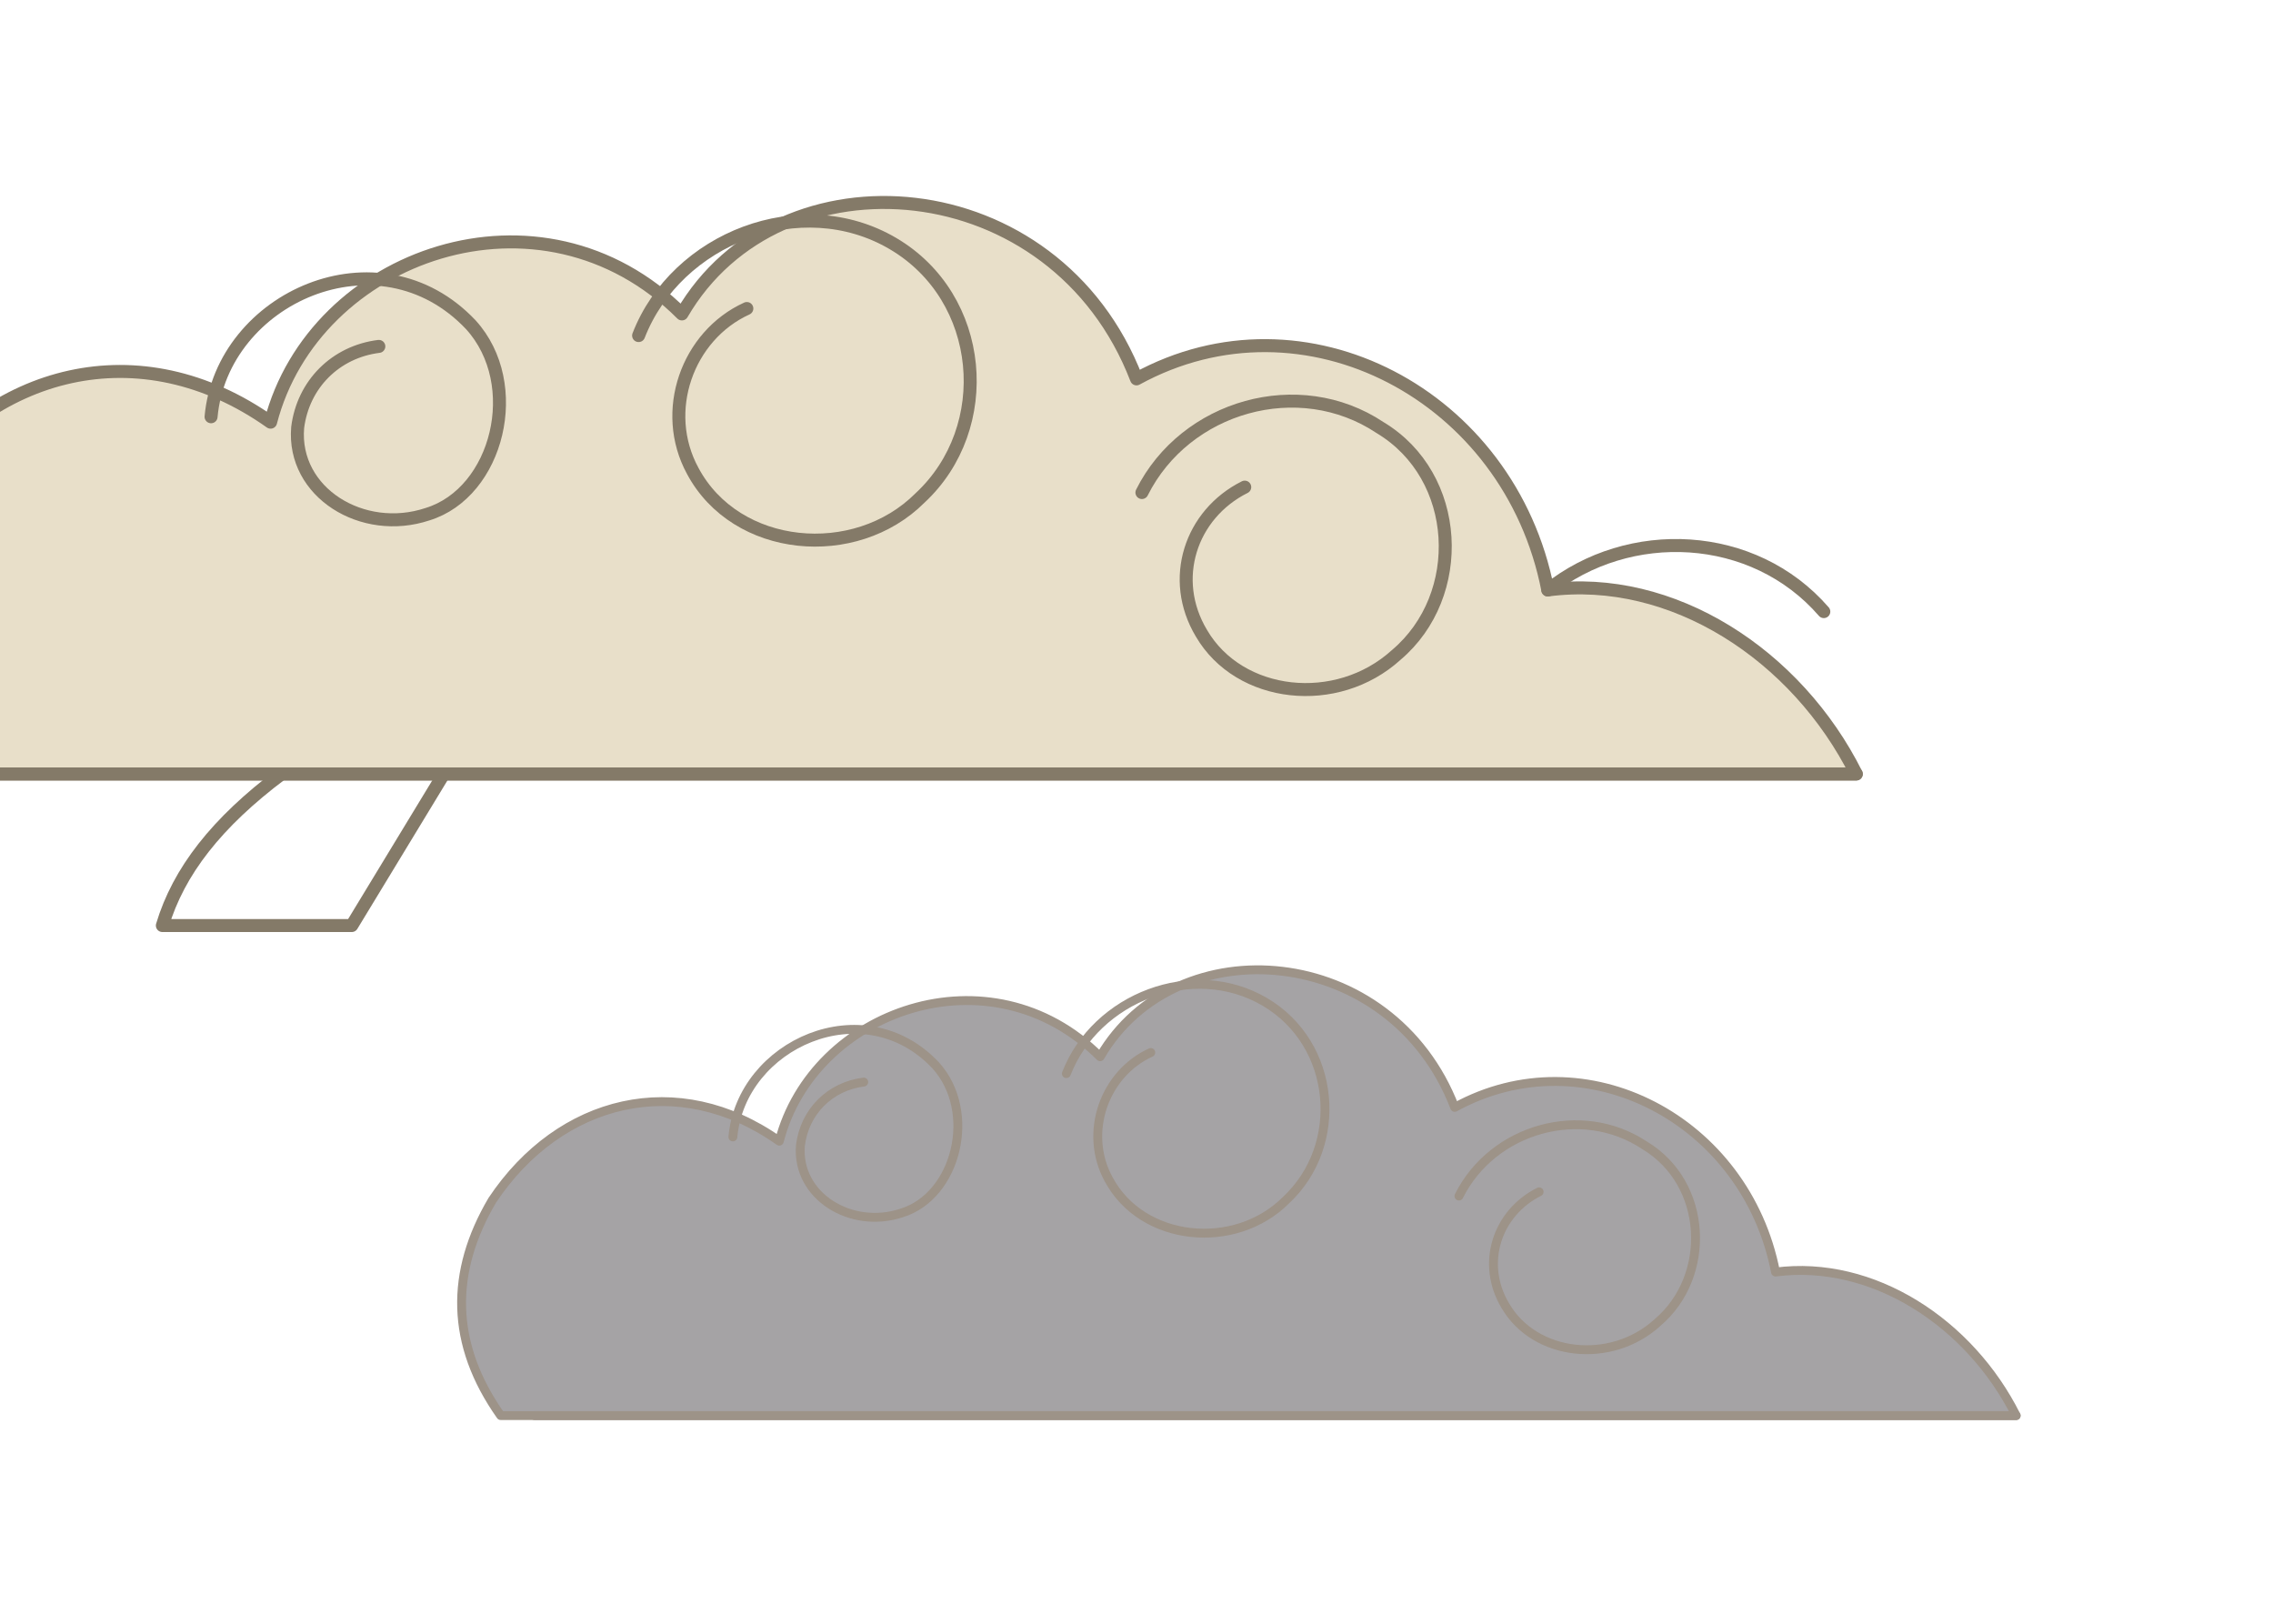
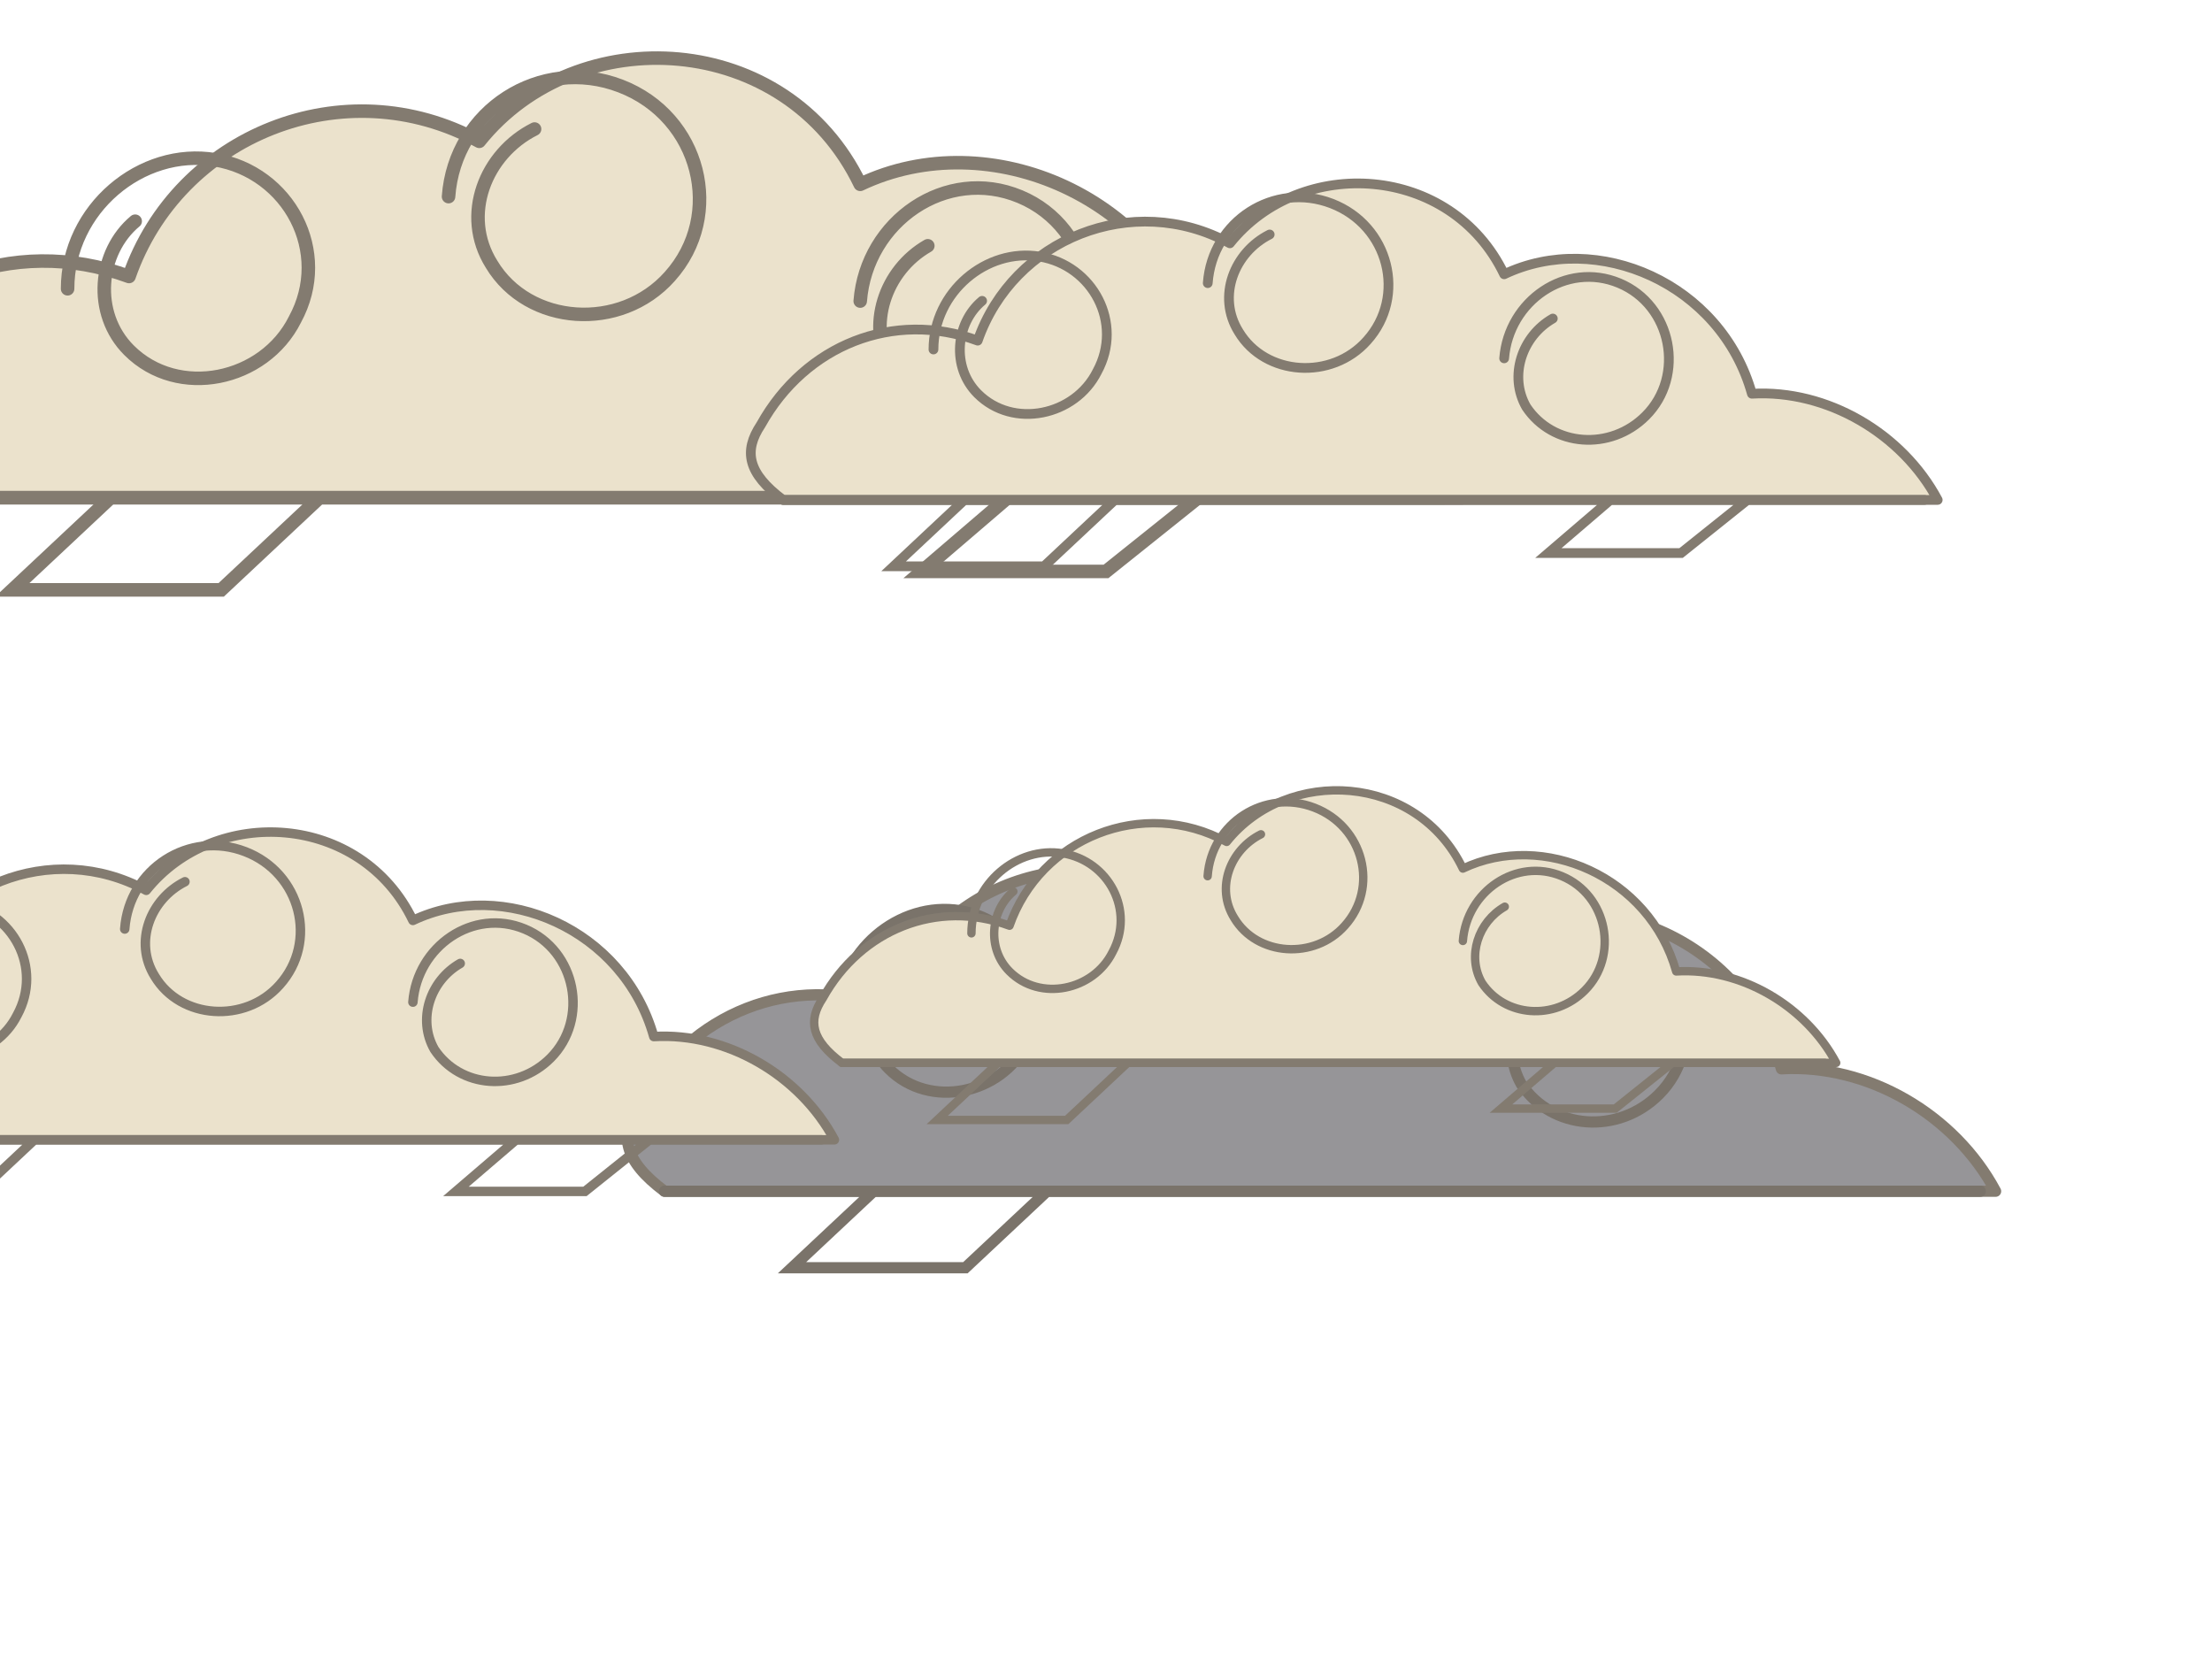
- <svg xmlns="http://www.w3.org/2000/svg" width="420" height="300" viewBox="0 0 420 300">
-   <g fill="none" stroke="#776b58" stroke-width="2.4" stroke-linecap="round" stroke-linejoin="round" opacity=".9">
-     <path d="M-18 92c16-24 44-31 68-14 8-31 50-46 76-20 18-31 69-27 84 12 31-17 69 3 76 39 23-3 46 12 57 34H-16c-12-17-12-34-2-51Z" fill="#e6dcc3" />
-     <path d="M39 77c2-22 31-35 48-17 10 11 5 31-8 35-12 4-25-4-24-16 1-8 7-14 15-15" />
-     <path d="M118 62c7-18 30-27 47-17 17 10 19 34 5 47-12 12-34 10-42-5-6-11-1-25 10-30" />
-     <path d="M211 91c8-16 29-22 44-12 15 9 16 31 3 42-11 10-29 8-36-4-6-10-2-22 8-27" />
-     <path d="M286 109c15-12 38-11 51 4" />
-     <path d="M-8 143h351" />
-     <path d="M52 143c-12 9-19 18-22 28h35l17-28" />
-   </g>
-   <g fill="none" stroke="#817466" stroke-width="2.1" stroke-linecap="round" stroke-linejoin="round" opacity=".78" transform="translate(105 150) scale(.78)">
-     <path d="M-18 92c16-24 44-31 68-14 8-31 50-46 76-20 18-31 69-27 84 12 31-17 69 3 76 39 23-3 46 12 57 34H-16c-12-17-12-34-2-51Z" fill="#8c898c" />
-     <path d="M39 77c2-22 31-35 48-17 10 11 5 31-8 35-12 4-25-4-24-16 1-8 7-14 15-15" />
-     <path d="M118 62c7-18 30-27 47-17 17 10 19 34 5 47-12 12-34 10-42-5-6-11-1-25 10-30" />
-     <path d="M211 91c8-16 29-22 44-12 15 9 16 31 3 42-11 10-29 8-36-4-6-10-2-22 8-27" />
-     <path d="M-8 143h351" />
+ <svg xmlns="http://www.w3.org/2000/svg" width="360" height="270" viewBox="0 0 360 270">
+   <defs>
+     <g id="cloud">
+       <path fill="#e9dfc6" stroke="#756d61" stroke-width="2.2" stroke-linejoin="round" d="M0 72c10-18 30-26 49-19 8-23 35-34 57-22 16-20 50-18 62 7 21-10 49 2 56 27 17-1 34 9 42 24H5c-8-6-9-11-5-17Z" />
+       <path fill="none" stroke="#756d61" stroke-width="2.2" stroke-linecap="round" d="M39 55c0-13 12-23 24-21 12 2 19 15 13 26-5 10-19 13-27 5-6-6-5-16 1-21M101 40c1-14 15-23 28-18 13 5 17 21 8 31-8 9-23 8-29-2-5-8-1-18 7-22M168 57c1-13 14-22 26-17 12 5 15 21 6 30-8 8-21 7-27-2-4-7-1-16 6-20" />
+       <path fill="none" stroke="#756d61" stroke-width="2.2" stroke-linecap="round" d="M5 89h258M46 89l-16 15h34l16-15M192 89l-14 12h30l15-12" />
+     </g>
+   </defs>
+   <g opacity=".9">
+     <use href="#cloud" x="-28" y="-8" />
+     <use href="#cloud" x="172" y="24" transform="scale(.72)" />
+     <g transform="translate(104 120) scale(.83)">
+       <path fill="#8b898d" stroke="#756d61" stroke-width="2.2" stroke-linejoin="round" d="M0 72c10-18 30-26 49-19 8-23 35-34 57-22 16-20 50-18 62 7 21-10 49 2 56 27 17-1 34 9 42 24H5c-8-6-9-11-5-17Z" />
+       <path fill="none" stroke="#6b645a" stroke-width="2.2" stroke-linecap="round" d="M39 55c0-13 12-23 24-21 12 2 19 15 13 26-5 10-19 13-27 5-6-6-5-16 1-21M101 40c1-14 15-23 28-18 13 5 17 21 8 31-8 9-23 8-29-2-5-8-1-18 7-22M168 57c1-13 14-22 26-17 12 5 15 21 6 30-8 8-21 7-27-2-4-7-1-16 6-20M5 89h258M46 89l-16 15h34l16-15" />
+     </g>
+     <use href="#cloud" x="-72" y="176" transform="scale(.7)" />
+     <use href="#cloud" x="216" y="190" transform="scale(.62)" />
  </g>
</svg>
